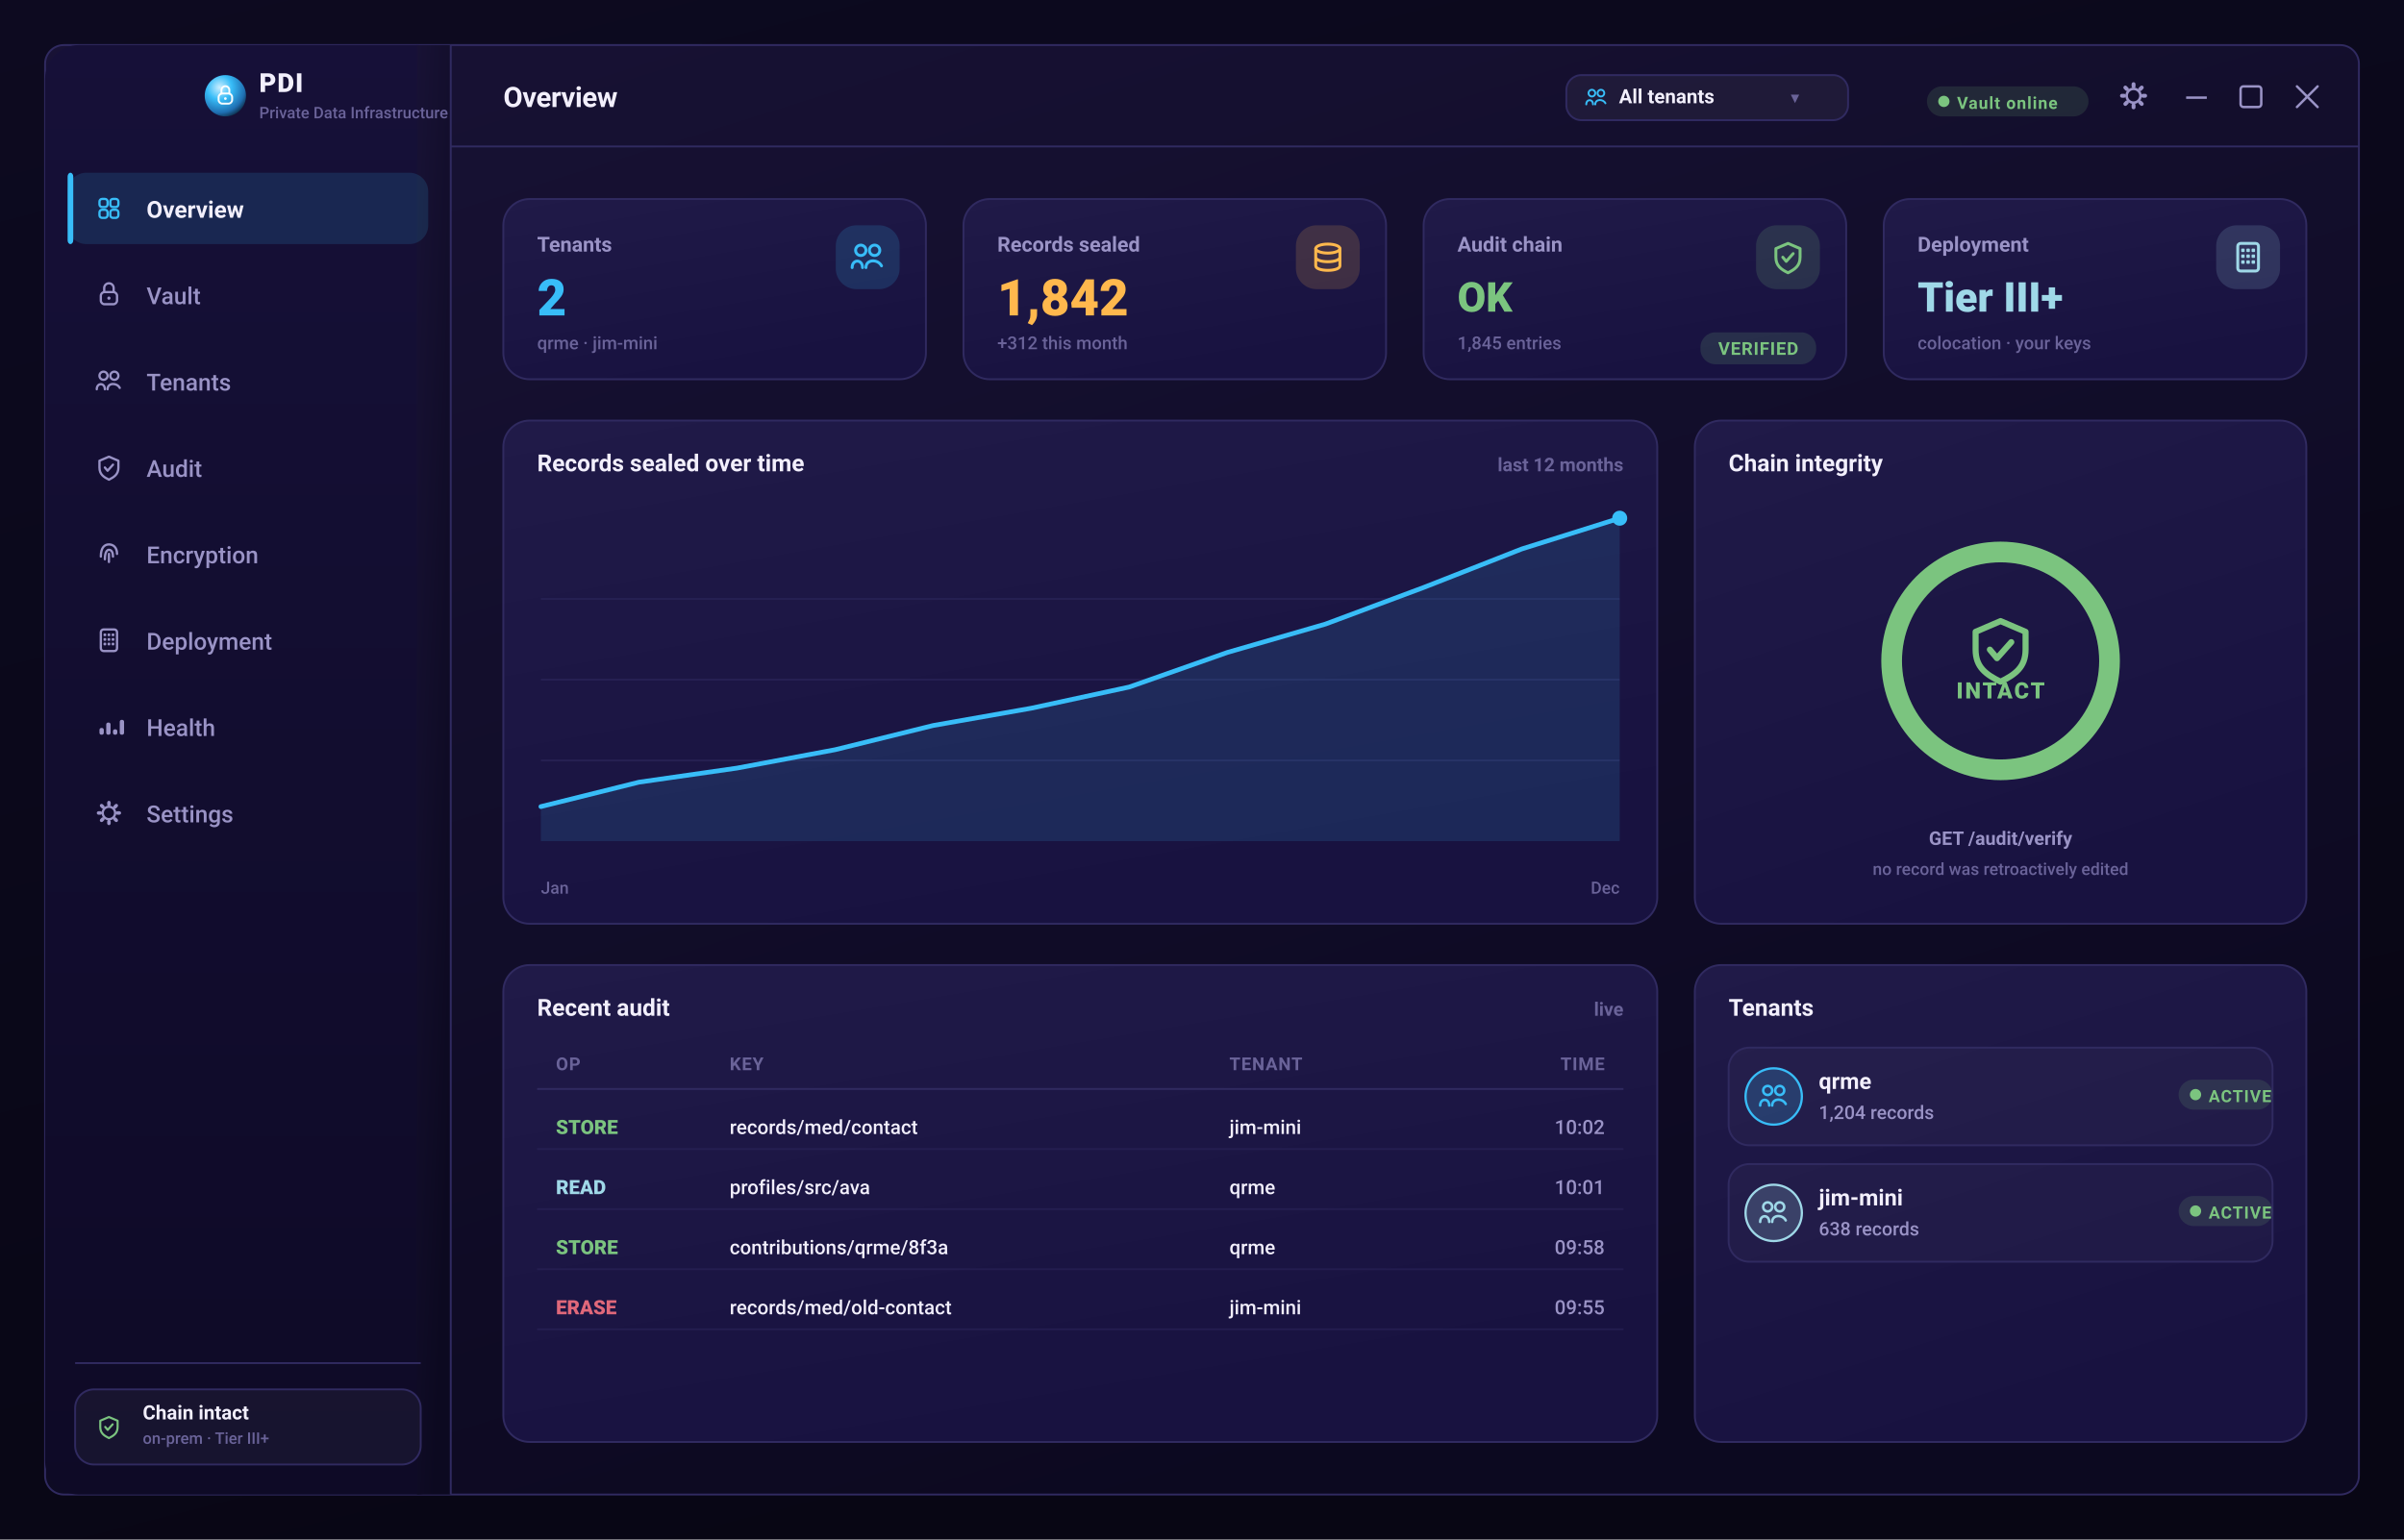
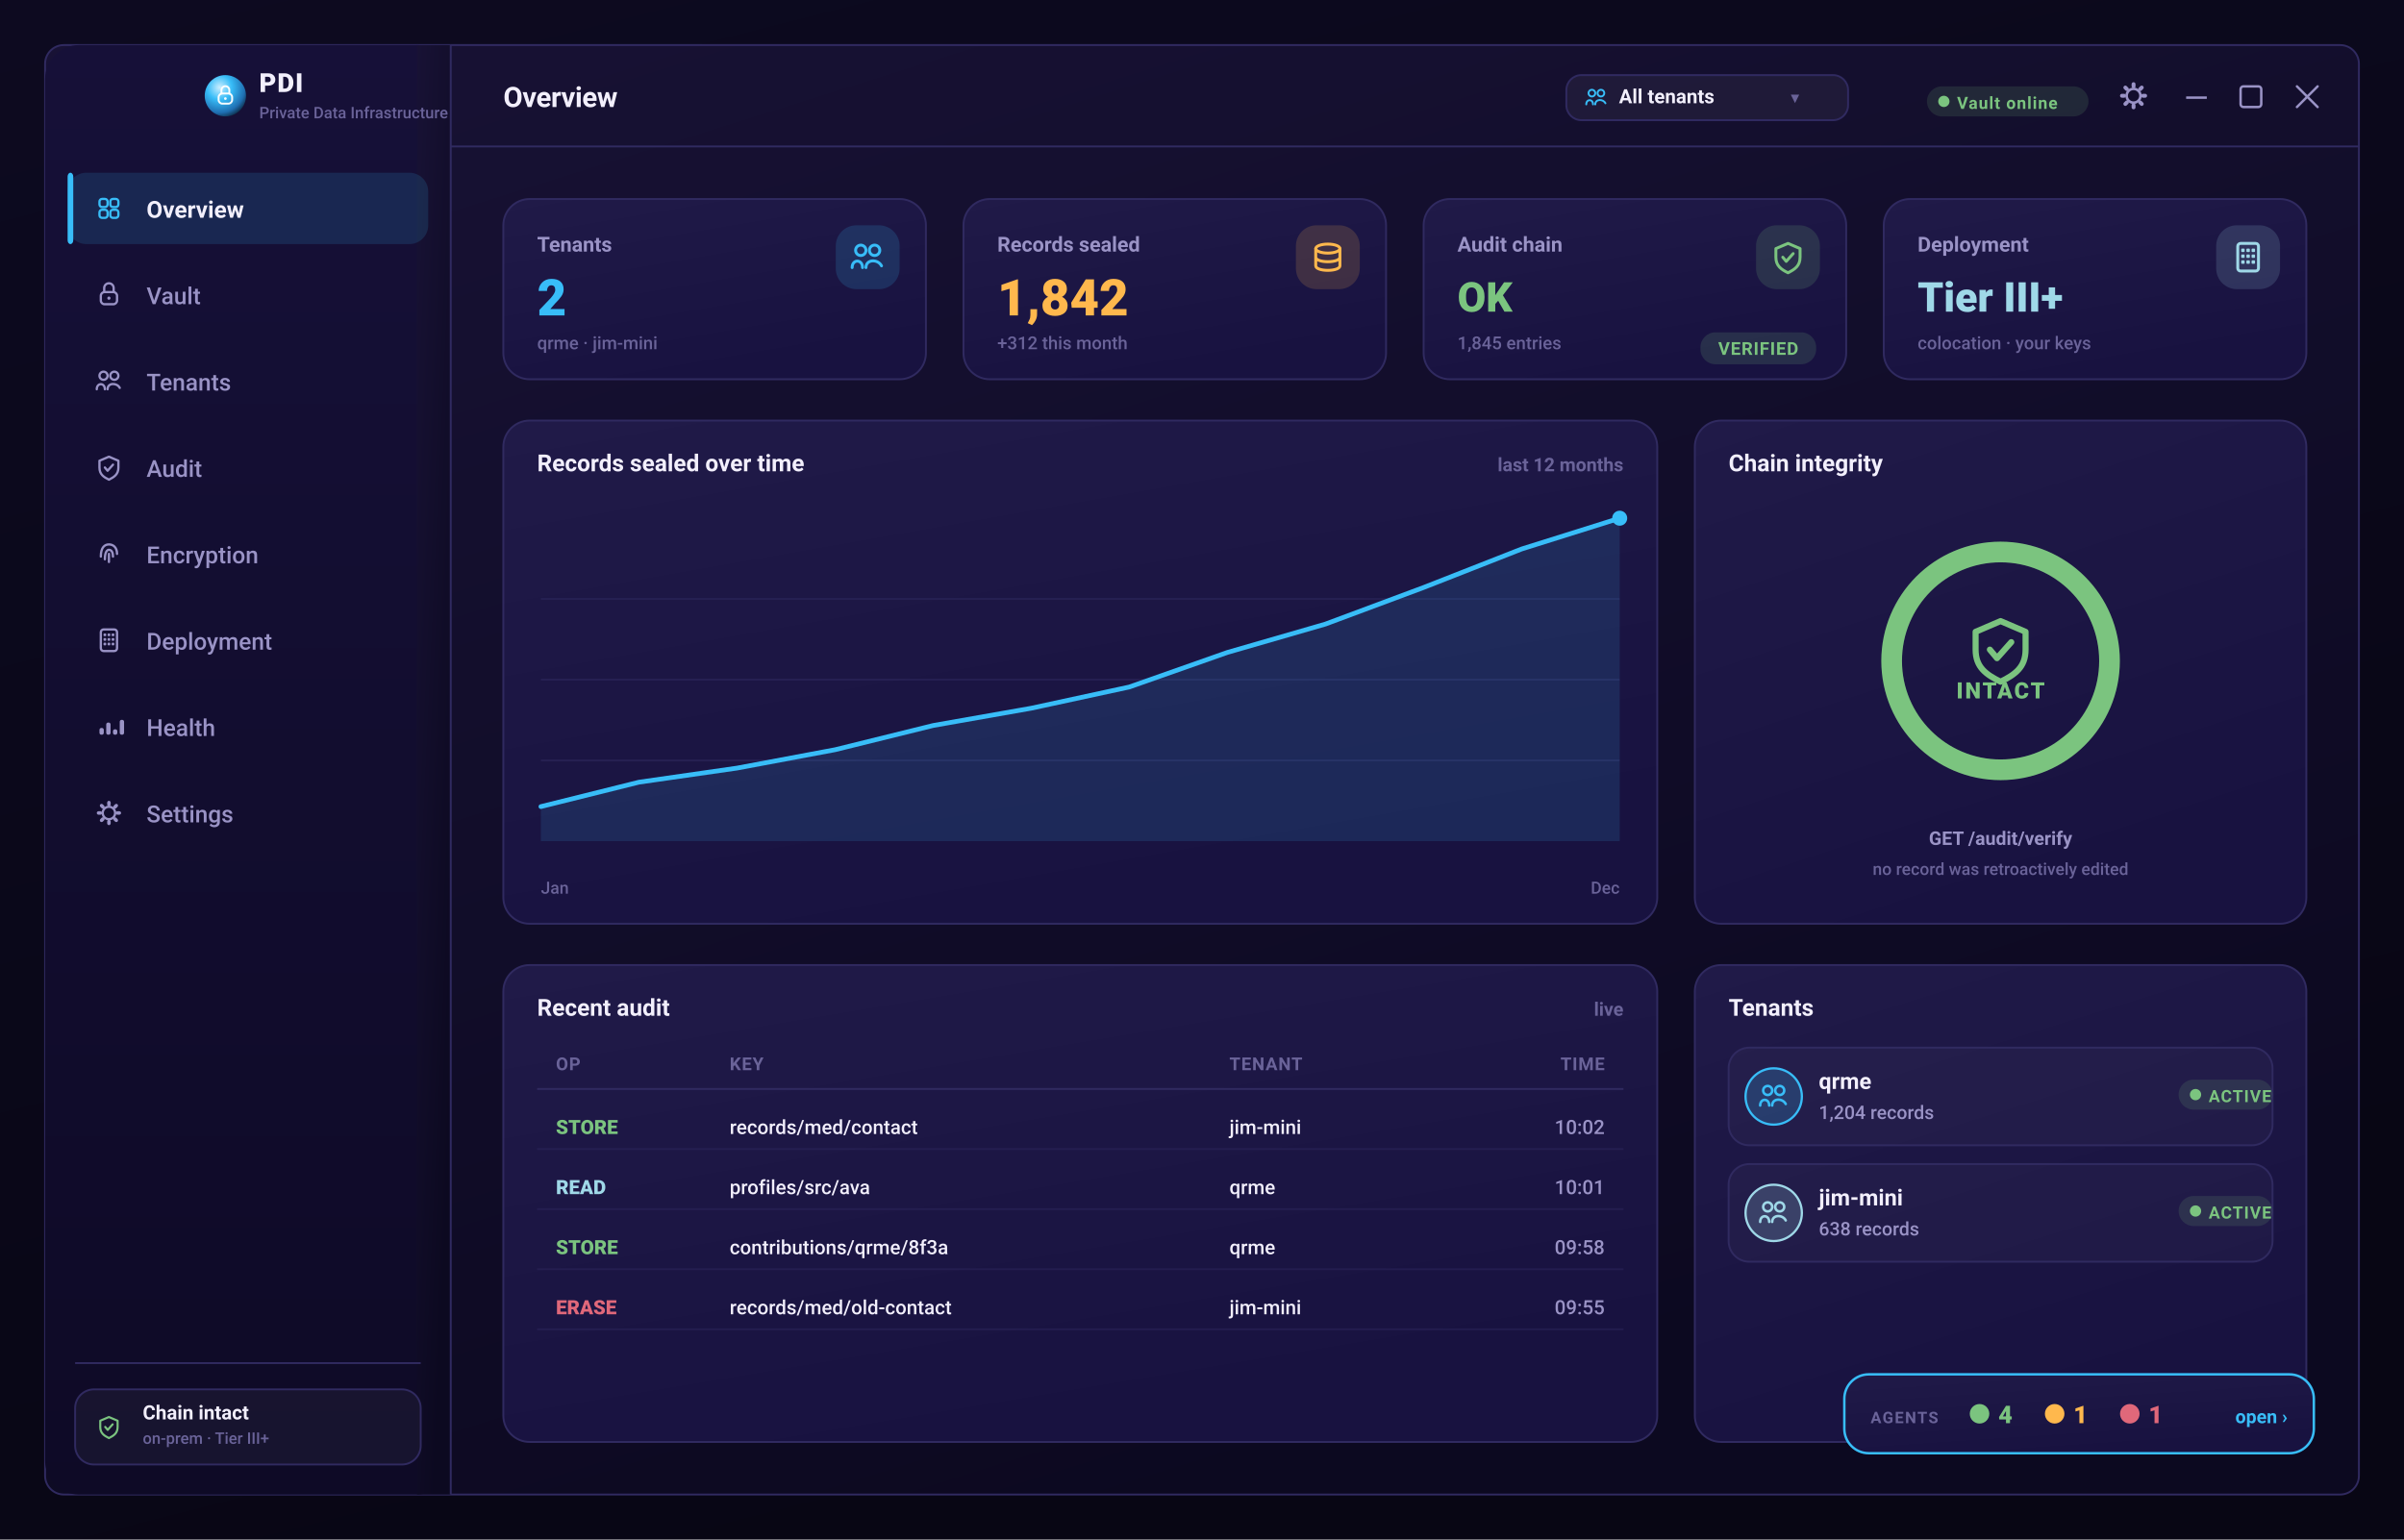
<svg xmlns="http://www.w3.org/2000/svg" width="1280" height="820" viewBox="0 0 1280 820" role="img" aria-label="PDI console — Overview">
  <defs>
    <linearGradient id="gPage" x1="0" y1="0" x2="0.4" y2="1">
      <stop offset="0" stop-color="#0d0a20" />
      <stop offset="1" stop-color="#080614" />
    </linearGradient>
    <linearGradient id="gScr" x1="0" y1="0" x2="0.5" y2="1">
      <stop offset="0" stop-color="#181235" />
      <stop offset="1" stop-color="#0c0920" />
    </linearGradient>
    <linearGradient id="gSide" x1="0" y1="0" x2="0" y2="1">
      <stop offset="0" stop-color="#161038" />
      <stop offset="1" stop-color="#0e0a26" />
    </linearGradient>
    <linearGradient id="gCard" x1="0" y1="0" x2="0.4" y2="1">
      <stop offset="0" stop-color="#201a48" />
      <stop offset="1" stop-color="#181240" />
    </linearGradient>
    <linearGradient id="gBrand" x1="0" y1="0" x2="1" y2="0">
      <stop offset="0" stop-color="#38bdf8" />
      <stop offset="1" stop-color="#7dd3fc" />
    </linearGradient>
    <linearGradient id="gAmber" x1="0" y1="0" x2="1" y2="0">
      <stop offset="0" stop-color="#ffb84d" />
      <stop offset="1" stop-color="#ffd27a" />
    </linearGradient>
    <linearGradient id="mG" x1="0" y1="0" x2="1" y2="0">
      <stop offset="0" stop-color="#5fb87a" />
      <stop offset="1" stop-color="#7bc47f" />
    </linearGradient>
    <linearGradient id="mC" x1="0" y1="0" x2="1" y2="0">
      <stop offset="0" stop-color="#6bb6d6" />
      <stop offset="1" stop-color="#9fd8e8" />
    </linearGradient>
    <radialGradient id="orb" cx="36%" cy="30%" r="78%">
      <stop offset="0" stop-color="#cbeeff" />
      <stop offset="38%" stop-color="#38bdf8" />
      <stop offset="78%" stop-color="#1f6fb2" />
      <stop offset="100%" stop-color="#0b2438" />
    </radialGradient>
  </defs>
  <rect x="0.0" y="0.0" width="1280.0" height="820.0" rx="0" fill="url(#gPage)" />
  <rect x="24" y="24" width="1232" height="772" rx="10" fill="url(#gScr)" stroke="#302a60" stroke-width="1" />
  <rect x="24.0" y="24.0" width="216.0" height="772.0" rx="18" fill="url(#gSide)" />
  <rect x="222.0" y="24.0" width="18.0" height="772.0" rx="0" fill="url(#gScr)" />
  <line x1="240" y1="24" x2="240" y2="796" stroke="#302a60" stroke-width="1" />
  <line x1="240" y1="78" x2="1256" y2="78" stroke="#302a60" stroke-width="1" />
  <line x1="1164" y1="52" x2="1175" y2="52" stroke="#9a93c6" stroke-width="1.3" />
  <rect x="1193.0" y="46.0" width="11.0" height="11.0" rx="1.5" fill="none" stroke="#9a93c6" stroke-width="1.3" />
  <path d="M1223 46 l11 11 M1234 46 l-11 11" stroke="#9a93c6" stroke-width="1.3" stroke-linecap="round" />
  <circle cx="120" cy="51" r="11" fill="url(#orb)" />
  <rect x="116.4" y="49.8" width="7.2" height="5.4" rx="2" fill="none" stroke="rgba(255,255,255,0.95)" stroke-width="1.02" stroke-linecap="round" stroke-linejoin="round" />
  <path d="M117.9 49.8 v-1.8 a2.1 2.1 0 0 1 4.2 0 v1.8" fill="none" stroke="rgba(255,255,255,0.95)" stroke-width="1.02" stroke-linecap="round" stroke-linejoin="round" />
  <circle cx="120" cy="52.5" r="0.72" fill="rgba(255,255,255,0.95)" />
  <text x="138.0" y="49.0" font-family="-apple-system,BlinkMacSystemFont,'SF Pro Display','SF Pro Text','Segoe UI',Roboto,system-ui,sans-serif" font-size="14" font-weight="800" fill="#f2effc" text-anchor="start" letter-spacing="0.5">PDI</text>
  <text x="138.0" y="63.0" font-family="-apple-system,BlinkMacSystemFont,'SF Pro Display','SF Pro Text','Segoe UI',Roboto,system-ui,sans-serif" font-size="8.5" font-weight="500" fill="#6a6399" text-anchor="start">Private Data Infrastructure</text>
  <text x="268.0" y="57.0" font-family="-apple-system,BlinkMacSystemFont,'SF Pro Display','SF Pro Text','Segoe UI',Roboto,system-ui,sans-serif" font-size="15" font-weight="700" fill="#f2effc" text-anchor="start" letter-spacing="-0.2">Overview</text>
  <rect x="1134.96" y="43.8" width="2.08" height="3.2" rx="1" transform="rotate(0 1136 51)" fill="#9a93c6" />
  <rect x="1134.96" y="43.8" width="2.08" height="3.2" rx="1" transform="rotate(45 1136 51)" fill="#9a93c6" />
  <rect x="1134.96" y="43.8" width="2.08" height="3.2" rx="1" transform="rotate(90 1136 51)" fill="#9a93c6" />
  <rect x="1134.96" y="43.8" width="2.08" height="3.2" rx="1" transform="rotate(135 1136 51)" fill="#9a93c6" />
  <rect x="1134.96" y="43.8" width="2.08" height="3.2" rx="1" transform="rotate(180 1136 51)" fill="#9a93c6" />
  <rect x="1134.96" y="43.8" width="2.08" height="3.2" rx="1" transform="rotate(225 1136 51)" fill="#9a93c6" />
  <rect x="1134.96" y="43.8" width="2.08" height="3.2" rx="1" transform="rotate(270 1136 51)" fill="#9a93c6" />
  <rect x="1134.96" y="43.8" width="2.08" height="3.2" rx="1" transform="rotate(315 1136 51)" fill="#9a93c6" />
  <circle cx="1136" cy="51" r="3.68" fill="none" stroke="#9a93c6" stroke-width="1.36" stroke-linecap="round" stroke-linejoin="round" />
  <rect x="1026.0" y="46.0" width="86.0" height="16.0" rx="8" fill="rgba(123,196,127,0.14)" />
  <circle cx="1035.0" cy="54" r="3" fill="#7bc47f" />
  <text x="1042.0" y="58.0" font-family="-apple-system,BlinkMacSystemFont,'SF Pro Display','SF Pro Text','Segoe UI',Roboto,system-ui,sans-serif" font-size="9" font-weight="700" fill="#7bc47f" text-anchor="start" letter-spacing="0.5">Vault online</text>
  <rect x="834.0" y="40.0" width="150.0" height="24.0" rx="8" fill="rgba(255,255,255,0.05)" stroke="#302a60" stroke-width="1" />
  <circle cx="847.6" cy="49.6" r="1.8" fill="none" stroke="#38bdf8" stroke-width="1.02" stroke-linecap="round" stroke-linejoin="round" />
  <circle cx="852.4" cy="49.6" r="1.8" fill="none" stroke="#38bdf8" stroke-width="1.02" stroke-linecap="round" stroke-linejoin="round" />
  <path d="M844.6 55.6 c0 -3.0 3.6 -3.0 3.6 0 M849.4 55.6 c0 -3.0 4.2 -3.0 5.4 -0.6" fill="none" stroke="#38bdf8" stroke-width="1.02" stroke-linecap="round" stroke-linejoin="round" />
  <text x="862.0" y="55.0" font-family="-apple-system,BlinkMacSystemFont,'SF Pro Display','SF Pro Text','Segoe UI',Roboto,system-ui,sans-serif" font-size="10.5" font-weight="600" fill="#f2effc" text-anchor="start">All tenants</text>
  <text x="958.0" y="55.0" font-family="-apple-system,BlinkMacSystemFont,'SF Pro Display','SF Pro Text','Segoe UI',Roboto,system-ui,sans-serif" font-size="9" font-weight="600" fill="#6a6399" text-anchor="end">▾</text>
  <rect x="36.0" y="92.0" width="192.0" height="38.0" rx="10" fill="rgba(56,189,248,0.14)" />
  <rect x="36.0" y="92.0" width="3.0" height="38.0" rx="2" fill="#38bdf8" />
  <rect x="52.96" y="105.96" width="4.32" height="4.32" rx="1.4" fill="none" stroke="#38bdf8" stroke-width="1.22" stroke-linecap="round" stroke-linejoin="round" />
  <rect x="58.72" y="105.96" width="4.32" height="4.32" rx="1.4" fill="none" stroke="#38bdf8" stroke-width="1.22" stroke-linecap="round" stroke-linejoin="round" />
  <rect x="52.96" y="111.72" width="4.32" height="4.32" rx="1.4" fill="none" stroke="#38bdf8" stroke-width="1.22" stroke-linecap="round" stroke-linejoin="round" />
  <rect x="58.72" y="111.72" width="4.32" height="4.32" rx="1.4" fill="none" stroke="#38bdf8" stroke-width="1.22" stroke-linecap="round" stroke-linejoin="round" />
  <text x="78.0" y="116.0" font-family="-apple-system,BlinkMacSystemFont,'SF Pro Display','SF Pro Text','Segoe UI',Roboto,system-ui,sans-serif" font-size="12.5" font-weight="650" fill="#f2effc" text-anchor="start">Overview</text>
  <rect x="53.68" y="155.56" width="8.64" height="6.48" rx="2" fill="none" stroke="#9a93c6" stroke-width="1.22" stroke-linecap="round" stroke-linejoin="round" />
  <path d="M55.48 155.56 v-2.16 a2.52 2.52 0 0 1 5.04 0 v2.16" fill="none" stroke="#9a93c6" stroke-width="1.22" stroke-linecap="round" stroke-linejoin="round" />
  <circle cx="58" cy="158.8" r="0.864" fill="#9a93c6" />
  <text x="78.0" y="162.0" font-family="-apple-system,BlinkMacSystemFont,'SF Pro Display','SF Pro Text','Segoe UI',Roboto,system-ui,sans-serif" font-size="12.5" font-weight="500" fill="#9a93c6" text-anchor="start">Vault</text>
  <circle cx="55.12" cy="200.12" r="2.16" fill="none" stroke="#9a93c6" stroke-width="1.22" stroke-linecap="round" stroke-linejoin="round" />
  <circle cx="60.88" cy="200.12" r="2.16" fill="none" stroke="#9a93c6" stroke-width="1.22" stroke-linecap="round" stroke-linejoin="round" />
  <path d="M51.52 207.32 c0 -3.6 4.32 -3.6 4.32 0 M57.28 207.32 c0 -3.6 5.04 -3.6 6.48 -0.72" fill="none" stroke="#9a93c6" stroke-width="1.22" stroke-linecap="round" stroke-linejoin="round" />
  <text x="78.0" y="208.0" font-family="-apple-system,BlinkMacSystemFont,'SF Pro Display','SF Pro Text','Segoe UI',Roboto,system-ui,sans-serif" font-size="12.5" font-weight="500" fill="#9a93c6" text-anchor="start">Tenants</text>
  <path d="M58 243.24 l5.04 2.16 v3.6 c0 3.6 -2.16 5.04 -5.04 6.48 c-2.88 -1.44 -5.04 -2.88 -5.04 -6.48 v-3.6 Z" fill="none" stroke="#9a93c6" stroke-width="1.22" stroke-linecap="round" stroke-linejoin="round" />
  <path d="M55.84 249 l1.44 1.728 2.88 -3.24" fill="none" stroke="#9a93c6" stroke-width="1.22" stroke-linecap="round" stroke-linejoin="round" />
  <text x="78.0" y="254.0" font-family="-apple-system,BlinkMacSystemFont,'SF Pro Display','SF Pro Text','Segoe UI',Roboto,system-ui,sans-serif" font-size="12.5" font-weight="500" fill="#9a93c6" text-anchor="start">Audit</text>
  <path d="M53.68 296.44 c0 -5.04 2.16 -6.48 4.32 -6.48 c2.16 0 4.32 1.44 4.32 5.04" fill="none" stroke="#9a93c6" stroke-width="1.22" stroke-linecap="round" stroke-linejoin="round" />
  <path d="M55.84 297.88 c0 -4.32 1.44 -5.04 2.16 -5.04 c1.44 0 2.16 1.44 2.16 3.6" fill="none" stroke="#9a93c6" stroke-width="1.22" stroke-linecap="round" stroke-linejoin="round" />
  <path d="M58 299.32 v-4.32" fill="none" stroke="#9a93c6" stroke-width="1.22" stroke-linecap="round" stroke-linejoin="round" />
  <text x="78.0" y="300.0" font-family="-apple-system,BlinkMacSystemFont,'SF Pro Display','SF Pro Text','Segoe UI',Roboto,system-ui,sans-serif" font-size="12.5" font-weight="500" fill="#9a93c6" text-anchor="start">Encryption</text>
  <rect x="53.68" y="335.24" width="8.64" height="11.52" rx="1.5" fill="none" stroke="#9a93c6" stroke-width="1.22" stroke-linecap="round" stroke-linejoin="round" />
  <rect x="55.12" y="337.4" width="1.44" height="1.44" rx="0.4" fill="#9a93c6" />
  <rect x="57.28" y="337.4" width="1.44" height="1.44" rx="0.4" fill="#9a93c6" />
  <rect x="59.44" y="337.4" width="1.44" height="1.44" rx="0.4" fill="#9a93c6" />
  <rect x="55.12" y="339.848" width="1.44" height="1.44" rx="0.4" fill="#9a93c6" />
  <rect x="57.28" y="339.848" width="1.44" height="1.44" rx="0.4" fill="#9a93c6" />
  <rect x="59.44" y="339.848" width="1.44" height="1.44" rx="0.4" fill="#9a93c6" />
  <rect x="55.12" y="342.296" width="1.44" height="1.44" rx="0.4" fill="#9a93c6" />
  <rect x="57.28" y="342.296" width="1.44" height="1.44" rx="0.4" fill="#9a93c6" />
  <rect x="59.44" y="342.296" width="1.44" height="1.44" rx="0.4" fill="#9a93c6" />
  <text x="78.0" y="346.0" font-family="-apple-system,BlinkMacSystemFont,'SF Pro Display','SF Pro Text','Segoe UI',Roboto,system-ui,sans-serif" font-size="12.5" font-weight="500" fill="#9a93c6" text-anchor="start">Deployment</text>
  <rect x="52.96" y="387.72" width="2.304" height="3.6" rx="1" fill="#9a93c6" />
  <rect x="56.56" y="384.84" width="2.304" height="6.48" rx="1" fill="#9a93c6" />
  <rect x="60.16" y="388.44" width="2.304" height="2.88" rx="1" fill="#9a93c6" />
  <rect x="63.76" y="383.4" width="2.304" height="7.92" rx="1" fill="#9a93c6" />
  <text x="78.0" y="392.0" font-family="-apple-system,BlinkMacSystemFont,'SF Pro Display','SF Pro Text','Segoe UI',Roboto,system-ui,sans-serif" font-size="12.5" font-weight="500" fill="#9a93c6" text-anchor="start">Health</text>
  <rect x="57.064" y="426.52" width="1.872" height="2.88" rx="1" transform="rotate(0 58 433)" fill="#9a93c6" />
  <rect x="57.064" y="426.52" width="1.872" height="2.88" rx="1" transform="rotate(45 58 433)" fill="#9a93c6" />
  <rect x="57.064" y="426.52" width="1.872" height="2.88" rx="1" transform="rotate(90 58 433)" fill="#9a93c6" />
  <rect x="57.064" y="426.52" width="1.872" height="2.88" rx="1" transform="rotate(135 58 433)" fill="#9a93c6" />
  <rect x="57.064" y="426.52" width="1.872" height="2.88" rx="1" transform="rotate(180 58 433)" fill="#9a93c6" />
  <rect x="57.064" y="426.52" width="1.872" height="2.88" rx="1" transform="rotate(225 58 433)" fill="#9a93c6" />
  <rect x="57.064" y="426.52" width="1.872" height="2.88" rx="1" transform="rotate(270 58 433)" fill="#9a93c6" />
  <rect x="57.064" y="426.52" width="1.872" height="2.88" rx="1" transform="rotate(315 58 433)" fill="#9a93c6" />
  <circle cx="58" cy="433" r="3.312" fill="none" stroke="#9a93c6" stroke-width="1.22" stroke-linecap="round" stroke-linejoin="round" />
  <text x="78.0" y="438.0" font-family="-apple-system,BlinkMacSystemFont,'SF Pro Display','SF Pro Text','Segoe UI',Roboto,system-ui,sans-serif" font-size="12.5" font-weight="500" fill="#9a93c6" text-anchor="start">Settings</text>
  <line x1="40" y1="726" x2="224" y2="726" stroke="#302a60" stroke-width="1" />
  <rect x="40.0" y="740.0" width="184.0" height="40.0" rx="10" fill="rgba(255,255,255,0.04)" stroke="#302a60" stroke-width="1" />
  <path d="M58 754.72 l4.62 1.98 v3.3 c0 3.3 -1.98 4.62 -4.62 5.94 c-2.64 -1.32 -4.62 -2.64 -4.62 -5.94 v-3.3 Z" fill="none" stroke="#7bc47f" stroke-width="1.12" stroke-linecap="round" stroke-linejoin="round" />
  <path d="M56.02 760 l1.32 1.584 2.64 -2.97" fill="none" stroke="#7bc47f" stroke-width="1.12" stroke-linecap="round" stroke-linejoin="round" />
  <text x="76.0" y="756.0" font-family="-apple-system,BlinkMacSystemFont,'SF Pro Display','SF Pro Text','Segoe UI',Roboto,system-ui,sans-serif" font-size="10.5" font-weight="650" fill="#f2effc" text-anchor="start">Chain intact</text>
  <text x="76.0" y="769.0" font-family="-apple-system,BlinkMacSystemFont,'SF Pro Display','SF Pro Text','Segoe UI',Roboto,system-ui,sans-serif" font-size="8.5" font-weight="500" fill="#6a6399" text-anchor="start">on-prem · Tier III+</text>
  <marker id="ah" markerWidth="8" markerHeight="8" refX="6" refY="3" orient="auto">
    <path d="M0 0 L6 3 L0 6 Z" fill="#6a6399" />
  </marker>
  <rect x="268.0" y="106.0" width="225.0" height="96.0" rx="14" fill="url(#gCard)" stroke="#302a60" stroke-width="1" />
  <text x="286.0" y="134.0" font-family="-apple-system,BlinkMacSystemFont,'SF Pro Display','SF Pro Text','Segoe UI',Roboto,system-ui,sans-serif" font-size="11" font-weight="600" fill="#9a93c6" text-anchor="start">Tenants</text>
  <text x="286.0" y="168.0" font-family="-apple-system,BlinkMacSystemFont,'SF Pro Display','SF Pro Text','Segoe UI',Roboto,system-ui,sans-serif" font-size="27" font-weight="800" fill="#38bdf8" text-anchor="start">2</text>
  <text x="286.0" y="186.0" font-family="-apple-system,BlinkMacSystemFont,'SF Pro Display','SF Pro Text','Segoe UI',Roboto,system-ui,sans-serif" font-size="9.5" font-weight="500" fill="#6a6399" text-anchor="start">qrme · jim-mini</text>
  <rect x="445.0" y="120.0" width="34.0" height="34.0" rx="11" fill="rgba(56,189,248,0.16)" />
  <circle cx="458.32" cy="133.32" r="2.76" fill="none" stroke="#38bdf8" stroke-width="1.56" stroke-linecap="round" stroke-linejoin="round" />
  <circle cx="465.68" cy="133.32" r="2.76" fill="none" stroke="#38bdf8" stroke-width="1.56" stroke-linecap="round" stroke-linejoin="round" />
  <path d="M453.72 142.52 c0 -4.6 5.52 -4.6 5.52 0 M461.08 142.52 c0 -4.6 6.44 -4.6 8.28 -0.92" fill="none" stroke="#38bdf8" stroke-width="1.56" stroke-linecap="round" stroke-linejoin="round" />
  <rect x="513.0" y="106.0" width="225.0" height="96.0" rx="14" fill="url(#gCard)" stroke="#302a60" stroke-width="1" />
  <text x="531.0" y="134.0" font-family="-apple-system,BlinkMacSystemFont,'SF Pro Display','SF Pro Text','Segoe UI',Roboto,system-ui,sans-serif" font-size="11" font-weight="600" fill="#9a93c6" text-anchor="start">Records sealed</text>
  <text x="531.0" y="168.0" font-family="-apple-system,BlinkMacSystemFont,'SF Pro Display','SF Pro Text','Segoe UI',Roboto,system-ui,sans-serif" font-size="27" font-weight="800" fill="#ffb84d" text-anchor="start">1,842</text>
  <text x="531.0" y="186.0" font-family="-apple-system,BlinkMacSystemFont,'SF Pro Display','SF Pro Text','Segoe UI',Roboto,system-ui,sans-serif" font-size="9.5" font-weight="500" fill="#6a6399" text-anchor="start">+312 this month</text>
  <rect x="690.0" y="120.0" width="34.0" height="34.0" rx="11" fill="rgba(255,184,77,0.16)" />
  <ellipse cx="707.0" cy="132.4" rx="6.44" ry="2.392" fill="none" stroke="#ffb84d" stroke-width="1.56" stroke-linecap="round" stroke-linejoin="round" />
  <path d="M700.56 132.4 v9.2 c0 1.38 2.76 2.392 6.44 2.392 s6.44 -1.012 6.44 -2.392 v-9.2 M700.56 137 c0 1.38 2.76 2.392 6.44 2.392 s6.44 -1.012 6.44 -2.392" fill="none" stroke="#ffb84d" stroke-width="1.56" stroke-linecap="round" stroke-linejoin="round" />
  <rect x="758.0" y="106.0" width="225.0" height="96.0" rx="14" fill="url(#gCard)" stroke="#302a60" stroke-width="1" />
  <text x="776.0" y="134.0" font-family="-apple-system,BlinkMacSystemFont,'SF Pro Display','SF Pro Text','Segoe UI',Roboto,system-ui,sans-serif" font-size="11" font-weight="600" fill="#9a93c6" text-anchor="start">Audit chain</text>
  <text x="776.0" y="166.0" font-family="-apple-system,BlinkMacSystemFont,'SF Pro Display','SF Pro Text','Segoe UI',Roboto,system-ui,sans-serif" font-size="22" font-weight="800" fill="#7bc47f" text-anchor="start">OK</text>
  <text x="776.0" y="186.0" font-family="-apple-system,BlinkMacSystemFont,'SF Pro Display','SF Pro Text','Segoe UI',Roboto,system-ui,sans-serif" font-size="9.5" font-weight="500" fill="#6a6399" text-anchor="start">1,845 entries</text>
  <rect x="935.0" y="120.0" width="34.0" height="34.0" rx="11" fill="rgba(123,196,127,0.16)" />
  <path d="M952.0 129.64 l6.44 2.76 v4.6 c0 4.6 -2.76 6.44 -6.44 8.28 c-3.68 -1.84 -6.44 -3.68 -6.44 -8.28 v-4.6 Z" fill="none" stroke="#7bc47f" stroke-width="1.56" stroke-linecap="round" stroke-linejoin="round" />
  <path d="M949.24 137 l1.84 2.208 3.68 -4.14" fill="none" stroke="#7bc47f" stroke-width="1.56" stroke-linecap="round" stroke-linejoin="round" />
  <rect x="905.4" y="177.0" width="61.6" height="17.0" rx="8" fill="rgba(123,196,127,0.16)" />
  <text x="936.2" y="189.0" font-family="-apple-system,BlinkMacSystemFont,'SF Pro Display','SF Pro Text','Segoe UI',Roboto,system-ui,sans-serif" font-size="9.5" font-weight="700" fill="#7bc47f" text-anchor="middle" letter-spacing="0.4">VERIFIED</text>
  <rect x="1003.0" y="106.0" width="225.0" height="96.0" rx="14" fill="url(#gCard)" stroke="#302a60" stroke-width="1" />
  <text x="1021.0" y="134.0" font-family="-apple-system,BlinkMacSystemFont,'SF Pro Display','SF Pro Text','Segoe UI',Roboto,system-ui,sans-serif" font-size="11" font-weight="600" fill="#9a93c6" text-anchor="start">Deployment</text>
  <text x="1021.0" y="166.0" font-family="-apple-system,BlinkMacSystemFont,'SF Pro Display','SF Pro Text','Segoe UI',Roboto,system-ui,sans-serif" font-size="22" font-weight="800" fill="#9fd8e8" text-anchor="start">Tier III+</text>
  <text x="1021.0" y="186.0" font-family="-apple-system,BlinkMacSystemFont,'SF Pro Display','SF Pro Text','Segoe UI',Roboto,system-ui,sans-serif" font-size="9.5" font-weight="500" fill="#6a6399" text-anchor="start">colocation · your keys</text>
  <rect x="1180.0" y="120.0" width="34.0" height="34.0" rx="11" fill="rgba(159,216,232,0.16)" />
  <rect x="1191.48" y="129.64" width="11.04" height="14.72" rx="1.5" fill="none" stroke="#9fd8e8" stroke-width="1.56" stroke-linecap="round" stroke-linejoin="round" />
  <rect x="1193.32" y="132.4" width="1.84" height="1.84" rx="0.4" fill="#9fd8e8" />
  <rect x="1196.08" y="132.4" width="1.84" height="1.84" rx="0.4" fill="#9fd8e8" />
  <rect x="1198.84" y="132.4" width="1.84" height="1.84" rx="0.4" fill="#9fd8e8" />
  <rect x="1193.32" y="135.528" width="1.84" height="1.84" rx="0.4" fill="#9fd8e8" />
  <rect x="1196.08" y="135.528" width="1.84" height="1.84" rx="0.4" fill="#9fd8e8" />
  <rect x="1198.84" y="135.528" width="1.84" height="1.84" rx="0.4" fill="#9fd8e8" />
  <rect x="1193.32" y="138.656" width="1.84" height="1.84" rx="0.4" fill="#9fd8e8" />
  <rect x="1196.08" y="138.656" width="1.84" height="1.84" rx="0.4" fill="#9fd8e8" />
  <rect x="1198.84" y="138.656" width="1.84" height="1.84" rx="0.4" fill="#9fd8e8" />
  <rect x="268.0" y="224.0" width="614.4" height="268.0" rx="14" fill="url(#gCard)" stroke="#302a60" stroke-width="1" />
  <text x="286.0" y="251.0" font-family="-apple-system,BlinkMacSystemFont,'SF Pro Display','SF Pro Text','Segoe UI',Roboto,system-ui,sans-serif" font-size="12.5" font-weight="700" fill="#f2effc" text-anchor="start">Records sealed over time</text>
  <text x="864.4" y="251.0" font-family="-apple-system,BlinkMacSystemFont,'SF Pro Display','SF Pro Text','Segoe UI',Roboto,system-ui,sans-serif" font-size="10" font-weight="600" fill="#6a6399" text-anchor="end">last 12 months</text>
  <line x1="288" y1="319.0" x2="862.4" y2="319.0" stroke="rgba(48,42,96,0.5)" stroke-width="1" />
  <line x1="288" y1="362.0" x2="862.4" y2="362.0" stroke="rgba(48,42,96,0.5)" stroke-width="1" />
  <line x1="288" y1="405.0" x2="862.4" y2="405.0" stroke="rgba(48,42,96,0.5)" stroke-width="1" />
  <polygon points="288,448 288.0,429.6 340.2,416.6 392.4,409.1 444.7,399.3 496.9,386.4 549.1,377.2 601.3,365.9 653.5,347.5 705.7,332.4 758.0,312.9 810.2,292.4 862.4,276.0 862.4,448" fill="rgba(56,189,248,0.13)" />
  <polyline points="288.0,429.6 340.2,416.6 392.4,409.1 444.7,399.3 496.9,386.4 549.1,377.2 601.3,365.9 653.5,347.5 705.7,332.4 758.0,312.9 810.2,292.4 862.4,276.0" fill="none" stroke="#38bdf8" stroke-width="2.5" stroke-linejoin="round" stroke-linecap="round" />
  <circle cx="862.4" cy="276.0" r="4" fill="#38bdf8" />
  <text x="288.0" y="476.0" font-family="-apple-system,BlinkMacSystemFont,'SF Pro Display','SF Pro Text','Segoe UI',Roboto,system-ui,sans-serif" font-size="9" font-weight="500" fill="#6a6399" text-anchor="start">Jan</text>
  <text x="862.4" y="476.0" font-family="-apple-system,BlinkMacSystemFont,'SF Pro Display','SF Pro Text','Segoe UI',Roboto,system-ui,sans-serif" font-size="9" font-weight="500" fill="#6a6399" text-anchor="end">Dec</text>
  <rect x="902.4" y="224.0" width="325.6" height="268.0" rx="14" fill="url(#gCard)" stroke="#302a60" stroke-width="1" />
  <text x="920.4" y="251.0" font-family="-apple-system,BlinkMacSystemFont,'SF Pro Display','SF Pro Text','Segoe UI',Roboto,system-ui,sans-serif" font-size="12.5" font-weight="700" fill="#f2effc" text-anchor="start">Chain integrity</text>
  <circle cx="1065.2" cy="352" r="58" fill="none" stroke="rgba(123,196,127,0.16)" stroke-width="11" />
  <circle cx="1065.2" cy="352" r="58" fill="none" stroke="#7bc47f" stroke-width="11" stroke-linecap="round" stroke-dasharray="364.4 364.4" transform="rotate(-90 1065.2 352)" />
  <path d="M1065.2 330.8 l13.3 5.7 v9.5 c0 9.5 -5.7 13.3 -13.3 17.1 c-7.6 -3.8 -13.3 -7.6 -13.3 -17.1 v-9.5 Z" fill="none" stroke="#7bc47f" stroke-width="3.23" stroke-linecap="round" stroke-linejoin="round" />
  <path d="M1059.5 346 l3.8 4.56 7.6 -8.55" fill="none" stroke="#7bc47f" stroke-width="3.23" stroke-linecap="round" stroke-linejoin="round" />
  <text x="1065.2" y="372.0" font-family="-apple-system,BlinkMacSystemFont,'SF Pro Display','SF Pro Text','Segoe UI',Roboto,system-ui,sans-serif" font-size="12" font-weight="800" fill="#7bc47f" text-anchor="middle" letter-spacing="1">INTACT</text>
  <text x="1065.2" y="450.0" font-family="-apple-system,BlinkMacSystemFont,'SF Pro Display','SF Pro Text','Segoe UI',Roboto,system-ui,sans-serif" font-size="10" font-weight="600" fill="#9a93c6" text-anchor="middle">GET /audit/verify</text>
  <text x="1065.2" y="466.0" font-family="-apple-system,BlinkMacSystemFont,'SF Pro Display','SF Pro Text','Segoe UI',Roboto,system-ui,sans-serif" font-size="9" font-weight="500" fill="#6a6399" text-anchor="middle">no record was retroactively edited</text>
  <rect x="268.0" y="514.0" width="614.4" height="254.0" rx="14" fill="url(#gCard)" stroke="#302a60" stroke-width="1" />
  <text x="286.0" y="541.0" font-family="-apple-system,BlinkMacSystemFont,'SF Pro Display','SF Pro Text','Segoe UI',Roboto,system-ui,sans-serif" font-size="12.5" font-weight="700" fill="#f2effc" text-anchor="start">Recent audit</text>
  <text x="864.4" y="541.0" font-family="-apple-system,BlinkMacSystemFont,'SF Pro Display','SF Pro Text','Segoe UI',Roboto,system-ui,sans-serif" font-size="10" font-weight="600" fill="#6a6399" text-anchor="end">live</text>
  <text x="296.0" y="570.0" font-family="-apple-system,BlinkMacSystemFont,'SF Pro Display','SF Pro Text','Segoe UI',Roboto,system-ui,sans-serif" font-size="9.5" font-weight="700" fill="#6a6399" text-anchor="start" letter-spacing="0.4">OP</text>
  <text x="388.5" y="570.0" font-family="-apple-system,BlinkMacSystemFont,'SF Pro Display','SF Pro Text','Segoe UI',Roboto,system-ui,sans-serif" font-size="9.5" font-weight="700" fill="#6a6399" text-anchor="start" letter-spacing="0.4">KEY</text>
  <text x="654.6" y="570.0" font-family="-apple-system,BlinkMacSystemFont,'SF Pro Display','SF Pro Text','Segoe UI',Roboto,system-ui,sans-serif" font-size="9.5" font-weight="700" fill="#6a6399" text-anchor="start" letter-spacing="0.4">TENANT</text>
  <text x="854.4" y="570.0" font-family="-apple-system,BlinkMacSystemFont,'SF Pro Display','SF Pro Text','Segoe UI',Roboto,system-ui,sans-serif" font-size="9.5" font-weight="700" fill="#6a6399" text-anchor="end" letter-spacing="0.4">TIME</text>
  <line x1="286" y1="580" x2="864.4" y2="580" stroke="#302a60" stroke-width="1" />
  <text x="296.0" y="604.0" font-family="-apple-system,BlinkMacSystemFont,'SF Pro Display','SF Pro Text','Segoe UI',Roboto,system-ui,sans-serif" font-size="10.5" font-weight="800" fill="#7bc47f" text-anchor="start">STORE</text>
  <text x="388.5" y="604.0" font-family="-apple-system,BlinkMacSystemFont,'SF Pro Display','SF Pro Text','Segoe UI',Roboto,system-ui,sans-serif" font-size="10.5" font-weight="500" fill="#f2effc" text-anchor="start">records/med/contact</text>
  <text x="654.6" y="604.0" font-family="-apple-system,BlinkMacSystemFont,'SF Pro Display','SF Pro Text','Segoe UI',Roboto,system-ui,sans-serif" font-size="10.5" font-weight="500" fill="#f2effc" text-anchor="start">jim-mini</text>
  <text x="854.4" y="604.0" font-family="-apple-system,BlinkMacSystemFont,'SF Pro Display','SF Pro Text','Segoe UI',Roboto,system-ui,sans-serif" font-size="10.5" font-weight="500" fill="#9a93c6" text-anchor="end">10:02</text>
  <line x1="286" y1="612" x2="864.4" y2="612" stroke="rgba(48,42,96,0.45)" stroke-width="1" />
  <text x="296.0" y="636.0" font-family="-apple-system,BlinkMacSystemFont,'SF Pro Display','SF Pro Text','Segoe UI',Roboto,system-ui,sans-serif" font-size="10.5" font-weight="800" fill="#9fd8e8" text-anchor="start">READ</text>
  <text x="388.5" y="636.0" font-family="-apple-system,BlinkMacSystemFont,'SF Pro Display','SF Pro Text','Segoe UI',Roboto,system-ui,sans-serif" font-size="10.5" font-weight="500" fill="#f2effc" text-anchor="start">profiles/src/ava</text>
  <text x="654.6" y="636.0" font-family="-apple-system,BlinkMacSystemFont,'SF Pro Display','SF Pro Text','Segoe UI',Roboto,system-ui,sans-serif" font-size="10.5" font-weight="500" fill="#f2effc" text-anchor="start">qrme</text>
  <text x="854.4" y="636.0" font-family="-apple-system,BlinkMacSystemFont,'SF Pro Display','SF Pro Text','Segoe UI',Roboto,system-ui,sans-serif" font-size="10.5" font-weight="500" fill="#9a93c6" text-anchor="end">10:01</text>
  <line x1="286" y1="644" x2="864.4" y2="644" stroke="rgba(48,42,96,0.45)" stroke-width="1" />
  <text x="296.0" y="668.0" font-family="-apple-system,BlinkMacSystemFont,'SF Pro Display','SF Pro Text','Segoe UI',Roboto,system-ui,sans-serif" font-size="10.5" font-weight="800" fill="#7bc47f" text-anchor="start">STORE</text>
  <text x="388.5" y="668.0" font-family="-apple-system,BlinkMacSystemFont,'SF Pro Display','SF Pro Text','Segoe UI',Roboto,system-ui,sans-serif" font-size="10.5" font-weight="500" fill="#f2effc" text-anchor="start">contributions/qrme/8f3a</text>
  <text x="654.6" y="668.0" font-family="-apple-system,BlinkMacSystemFont,'SF Pro Display','SF Pro Text','Segoe UI',Roboto,system-ui,sans-serif" font-size="10.5" font-weight="500" fill="#f2effc" text-anchor="start">qrme</text>
  <text x="854.4" y="668.0" font-family="-apple-system,BlinkMacSystemFont,'SF Pro Display','SF Pro Text','Segoe UI',Roboto,system-ui,sans-serif" font-size="10.5" font-weight="500" fill="#9a93c6" text-anchor="end">09:58</text>
  <line x1="286" y1="676" x2="864.4" y2="676" stroke="rgba(48,42,96,0.45)" stroke-width="1" />
  <text x="296.0" y="700.0" font-family="-apple-system,BlinkMacSystemFont,'SF Pro Display','SF Pro Text','Segoe UI',Roboto,system-ui,sans-serif" font-size="10.5" font-weight="800" fill="#e0687a" text-anchor="start">ERASE</text>
  <text x="388.5" y="700.0" font-family="-apple-system,BlinkMacSystemFont,'SF Pro Display','SF Pro Text','Segoe UI',Roboto,system-ui,sans-serif" font-size="10.5" font-weight="500" fill="#f2effc" text-anchor="start">records/med/old-contact</text>
  <text x="654.6" y="700.0" font-family="-apple-system,BlinkMacSystemFont,'SF Pro Display','SF Pro Text','Segoe UI',Roboto,system-ui,sans-serif" font-size="10.5" font-weight="500" fill="#f2effc" text-anchor="start">jim-mini</text>
  <text x="854.4" y="700.0" font-family="-apple-system,BlinkMacSystemFont,'SF Pro Display','SF Pro Text','Segoe UI',Roboto,system-ui,sans-serif" font-size="10.5" font-weight="500" fill="#9a93c6" text-anchor="end">09:55</text>
  <line x1="286" y1="708" x2="864.4" y2="708" stroke="rgba(48,42,96,0.45)" stroke-width="1" />
  <rect x="902.4" y="514.0" width="325.6" height="254.0" rx="14" fill="url(#gCard)" stroke="#302a60" stroke-width="1" />
  <text x="920.4" y="541.0" font-family="-apple-system,BlinkMacSystemFont,'SF Pro Display','SF Pro Text','Segoe UI',Roboto,system-ui,sans-serif" font-size="12.5" font-weight="700" fill="#f2effc" text-anchor="start">Tenants</text>
  <rect x="920.4" y="558.0" width="289.6" height="52.0" rx="11" fill="rgba(255,255,255,0.03)" stroke="#302a60" stroke-width="1" />
  <circle cx="944.4" cy="584" r="15" fill="rgba(56,189,248,0.2)" stroke="#38bdf8" stroke-width="1.2" />
  <circle cx="941.2" cy="580.8" r="2.4" fill="none" stroke="#38bdf8" stroke-width="1.36" stroke-linecap="round" stroke-linejoin="round" />
  <circle cx="947.6" cy="580.8" r="2.4" fill="none" stroke="#38bdf8" stroke-width="1.36" stroke-linecap="round" stroke-linejoin="round" />
  <path d="M937.2 588.8 c0 -4.0 4.8 -4.0 4.8 0 M943.6 588.8 c0 -4.0 5.6 -4.0 7.2 -0.8" fill="none" stroke="#38bdf8" stroke-width="1.36" stroke-linecap="round" stroke-linejoin="round" />
  <text x="968.4" y="580.0" font-family="-apple-system,BlinkMacSystemFont,'SF Pro Display','SF Pro Text','Segoe UI',Roboto,system-ui,sans-serif" font-size="12" font-weight="700" fill="#f2effc" text-anchor="start">qrme</text>
  <text x="968.4" y="596.0" font-family="-apple-system,BlinkMacSystemFont,'SF Pro Display','SF Pro Text','Segoe UI',Roboto,system-ui,sans-serif" font-size="10" font-weight="500" fill="#9a93c6" text-anchor="start">1,204 records</text>
  <rect x="1160.0" y="575.0" width="50.0" height="16.0" rx="8" fill="rgba(123,196,127,0.14)" />
  <circle cx="1169.0" cy="583" r="3" fill="#7bc47f" />
  <text x="1176.0" y="587.0" font-family="-apple-system,BlinkMacSystemFont,'SF Pro Display','SF Pro Text','Segoe UI',Roboto,system-ui,sans-serif" font-size="9" font-weight="700" fill="#7bc47f" text-anchor="start" letter-spacing="0.5">ACTIVE</text>
  <rect x="920.4" y="620.0" width="289.6" height="52.0" rx="11" fill="rgba(255,255,255,0.03)" stroke="#302a60" stroke-width="1" />
  <circle cx="944.4" cy="646" r="15" fill="rgba(159,216,232,0.2)" stroke="#9fd8e8" stroke-width="1.2" />
  <circle cx="941.2" cy="642.8" r="2.4" fill="none" stroke="#9fd8e8" stroke-width="1.36" stroke-linecap="round" stroke-linejoin="round" />
  <circle cx="947.6" cy="642.8" r="2.4" fill="none" stroke="#9fd8e8" stroke-width="1.36" stroke-linecap="round" stroke-linejoin="round" />
  <path d="M937.2 650.8 c0 -4.0 4.8 -4.0 4.8 0 M943.6 650.8 c0 -4.0 5.6 -4.0 7.2 -0.8" fill="none" stroke="#9fd8e8" stroke-width="1.36" stroke-linecap="round" stroke-linejoin="round" />
  <text x="968.4" y="642.0" font-family="-apple-system,BlinkMacSystemFont,'SF Pro Display','SF Pro Text','Segoe UI',Roboto,system-ui,sans-serif" font-size="12" font-weight="700" fill="#f2effc" text-anchor="start">jim-mini</text>
  <text x="968.4" y="658.0" font-family="-apple-system,BlinkMacSystemFont,'SF Pro Display','SF Pro Text','Segoe UI',Roboto,system-ui,sans-serif" font-size="10" font-weight="500" fill="#9a93c6" text-anchor="start">638 records</text>
  <rect x="1160.0" y="637.0" width="50.0" height="16.0" rx="8" fill="rgba(123,196,127,0.14)" />
  <circle cx="1169.0" cy="645" r="3" fill="#7bc47f" />
  <text x="1176.0" y="649.0" font-family="-apple-system,BlinkMacSystemFont,'SF Pro Display','SF Pro Text','Segoe UI',Roboto,system-ui,sans-serif" font-size="9" font-weight="700" fill="#7bc47f" text-anchor="start" letter-spacing="0.5">ACTIVE</text>
+   <rect x="982.0" y="732.0" width="250.0" height="42.0" rx="13" fill="url(#gCard)" stroke="#38bdf8" stroke-width="1.3" />
+   <text x="996.0" y="758.0" font-family="-apple-system,BlinkMacSystemFont,'SF Pro Display','SF Pro Text','Segoe UI',Roboto,system-ui,sans-serif" font-size="8.5" font-weight="700" fill="#6a6399" text-anchor="start" letter-spacing="0.7">AGENTS</text>
+   <circle cx="1054" cy="753" r="5.2" fill="#7bc47f" />
+   <text x="1064.0" y="758.0" font-family="-apple-system,BlinkMacSystemFont,'SF Pro Display','SF Pro Text','Segoe UI',Roboto,system-ui,sans-serif" font-size="13" font-weight="800" fill="#7bc47f" text-anchor="start">4</text>
+   <circle cx="1094" cy="753" r="5.2" fill="#ffb84d" />
+   <text x="1104.0" y="758.0" font-family="-apple-system,BlinkMacSystemFont,'SF Pro Display','SF Pro Text','Segoe UI',Roboto,system-ui,sans-serif" font-size="13" font-weight="800" fill="#ffb84d" text-anchor="start">1</text>
+   <circle cx="1134" cy="753" r="5.2" fill="#e0687a" />
+   <text x="1144.0" y="758.0" font-family="-apple-system,BlinkMacSystemFont,'SF Pro Display','SF Pro Text','Segoe UI',Roboto,system-ui,sans-serif" font-size="13" font-weight="800" fill="#e0687a" text-anchor="start">1</text>
+   <text x="1218.0" y="758.0" font-family="-apple-system,BlinkMacSystemFont,'SF Pro Display','SF Pro Text','Segoe UI',Roboto,system-ui,sans-serif" font-size="10" font-weight="700" fill="#38bdf8" text-anchor="end">open ›</text>
</svg>
